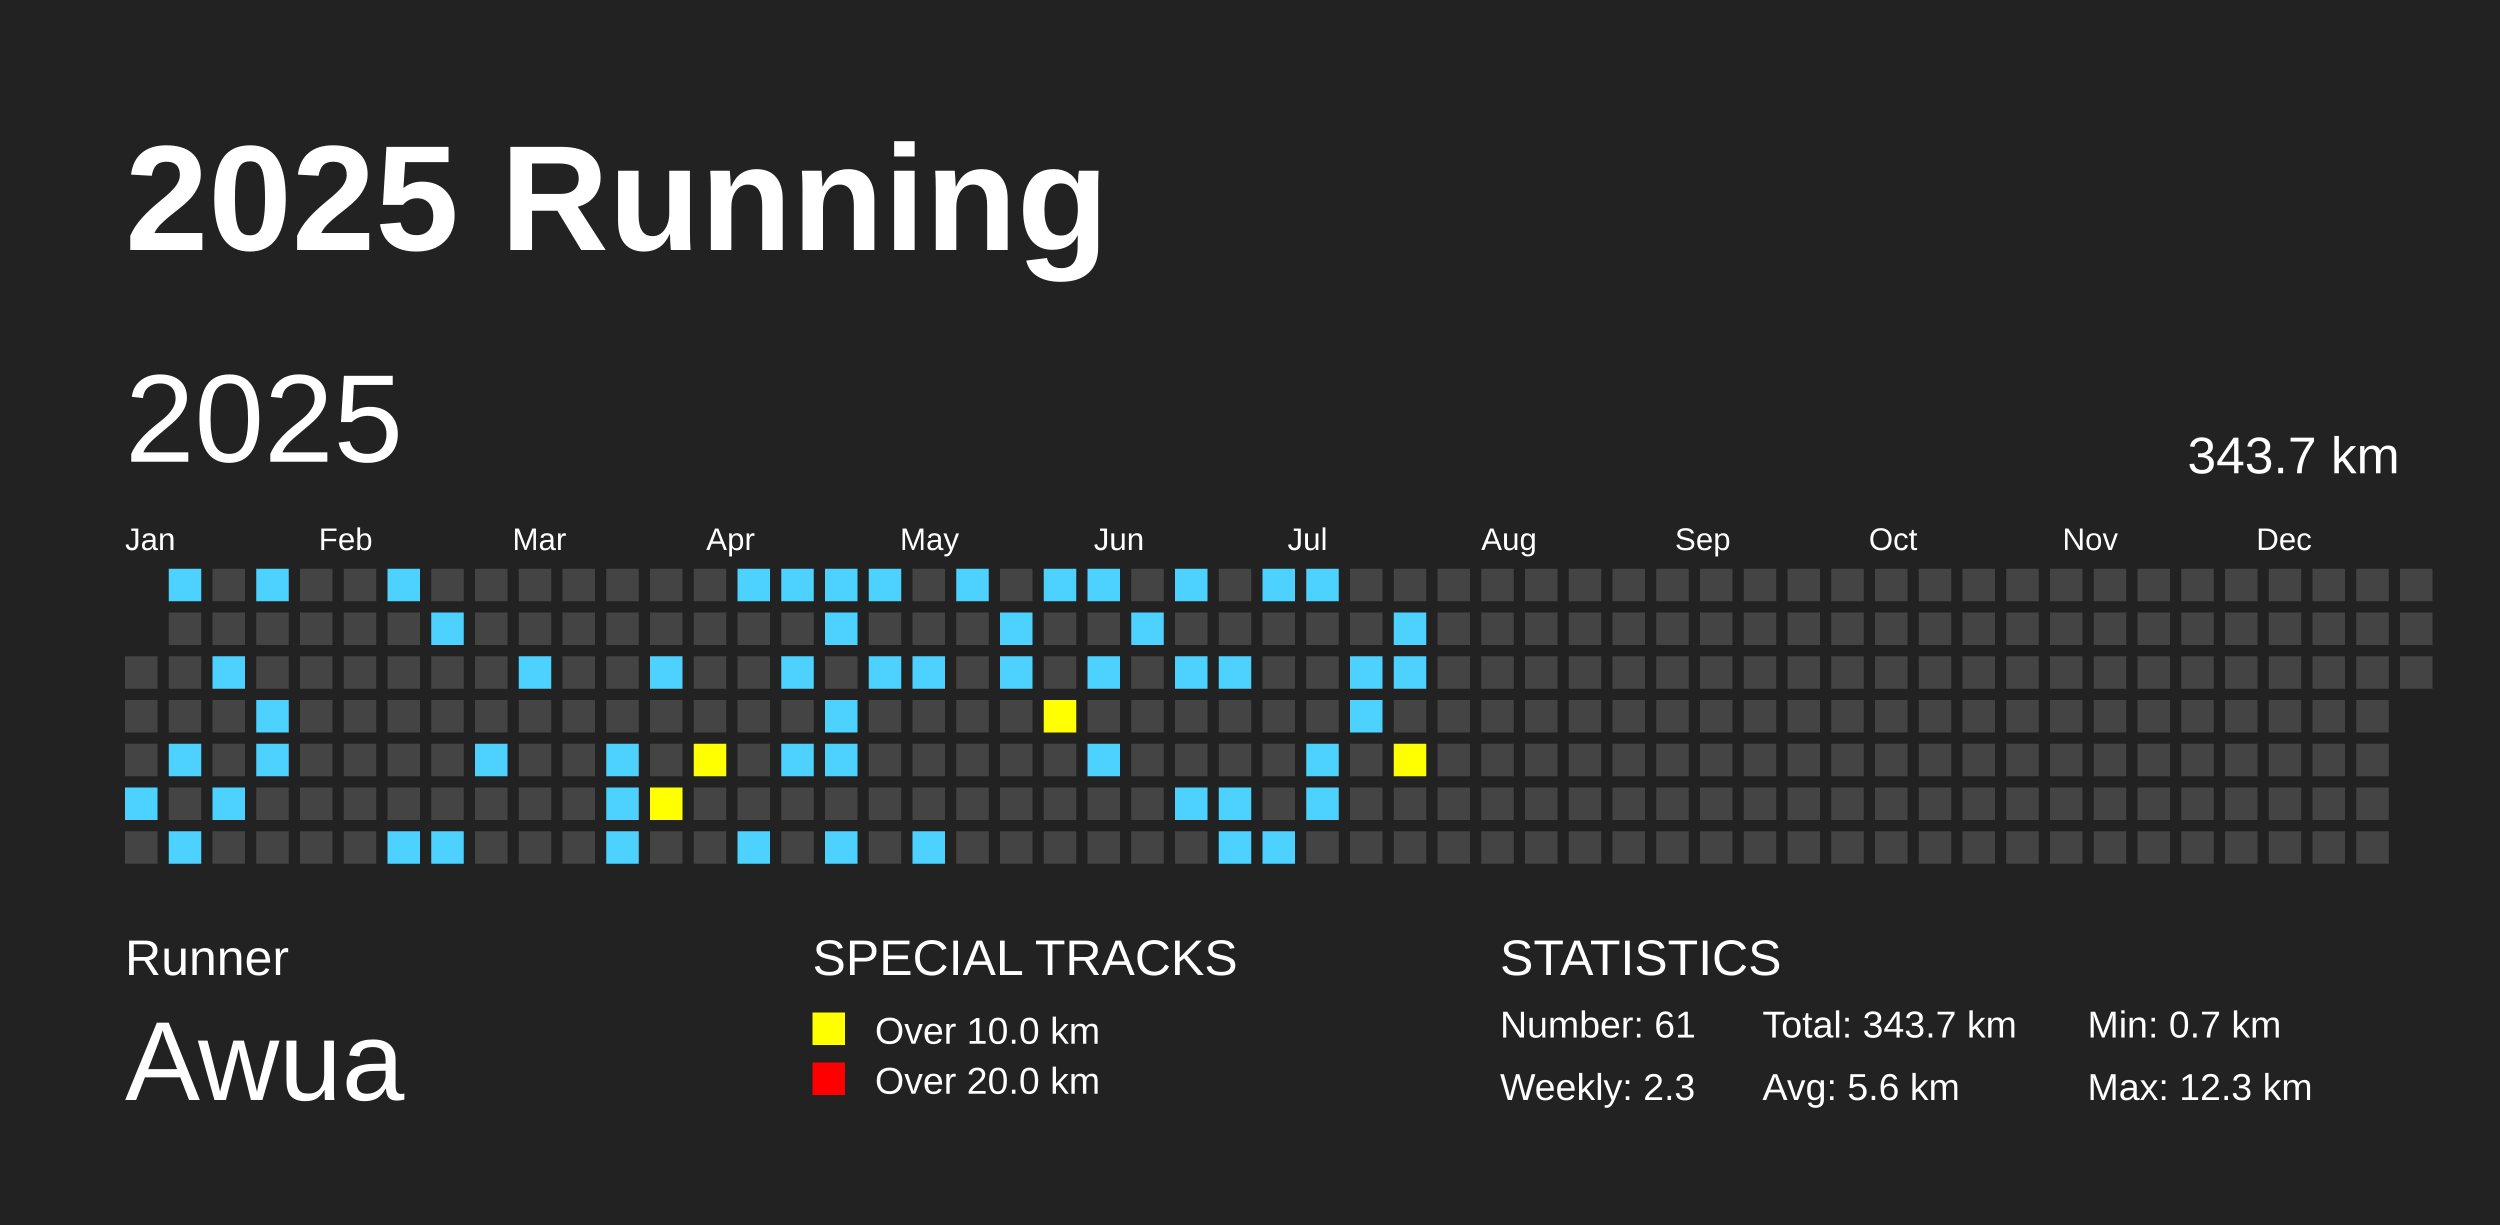
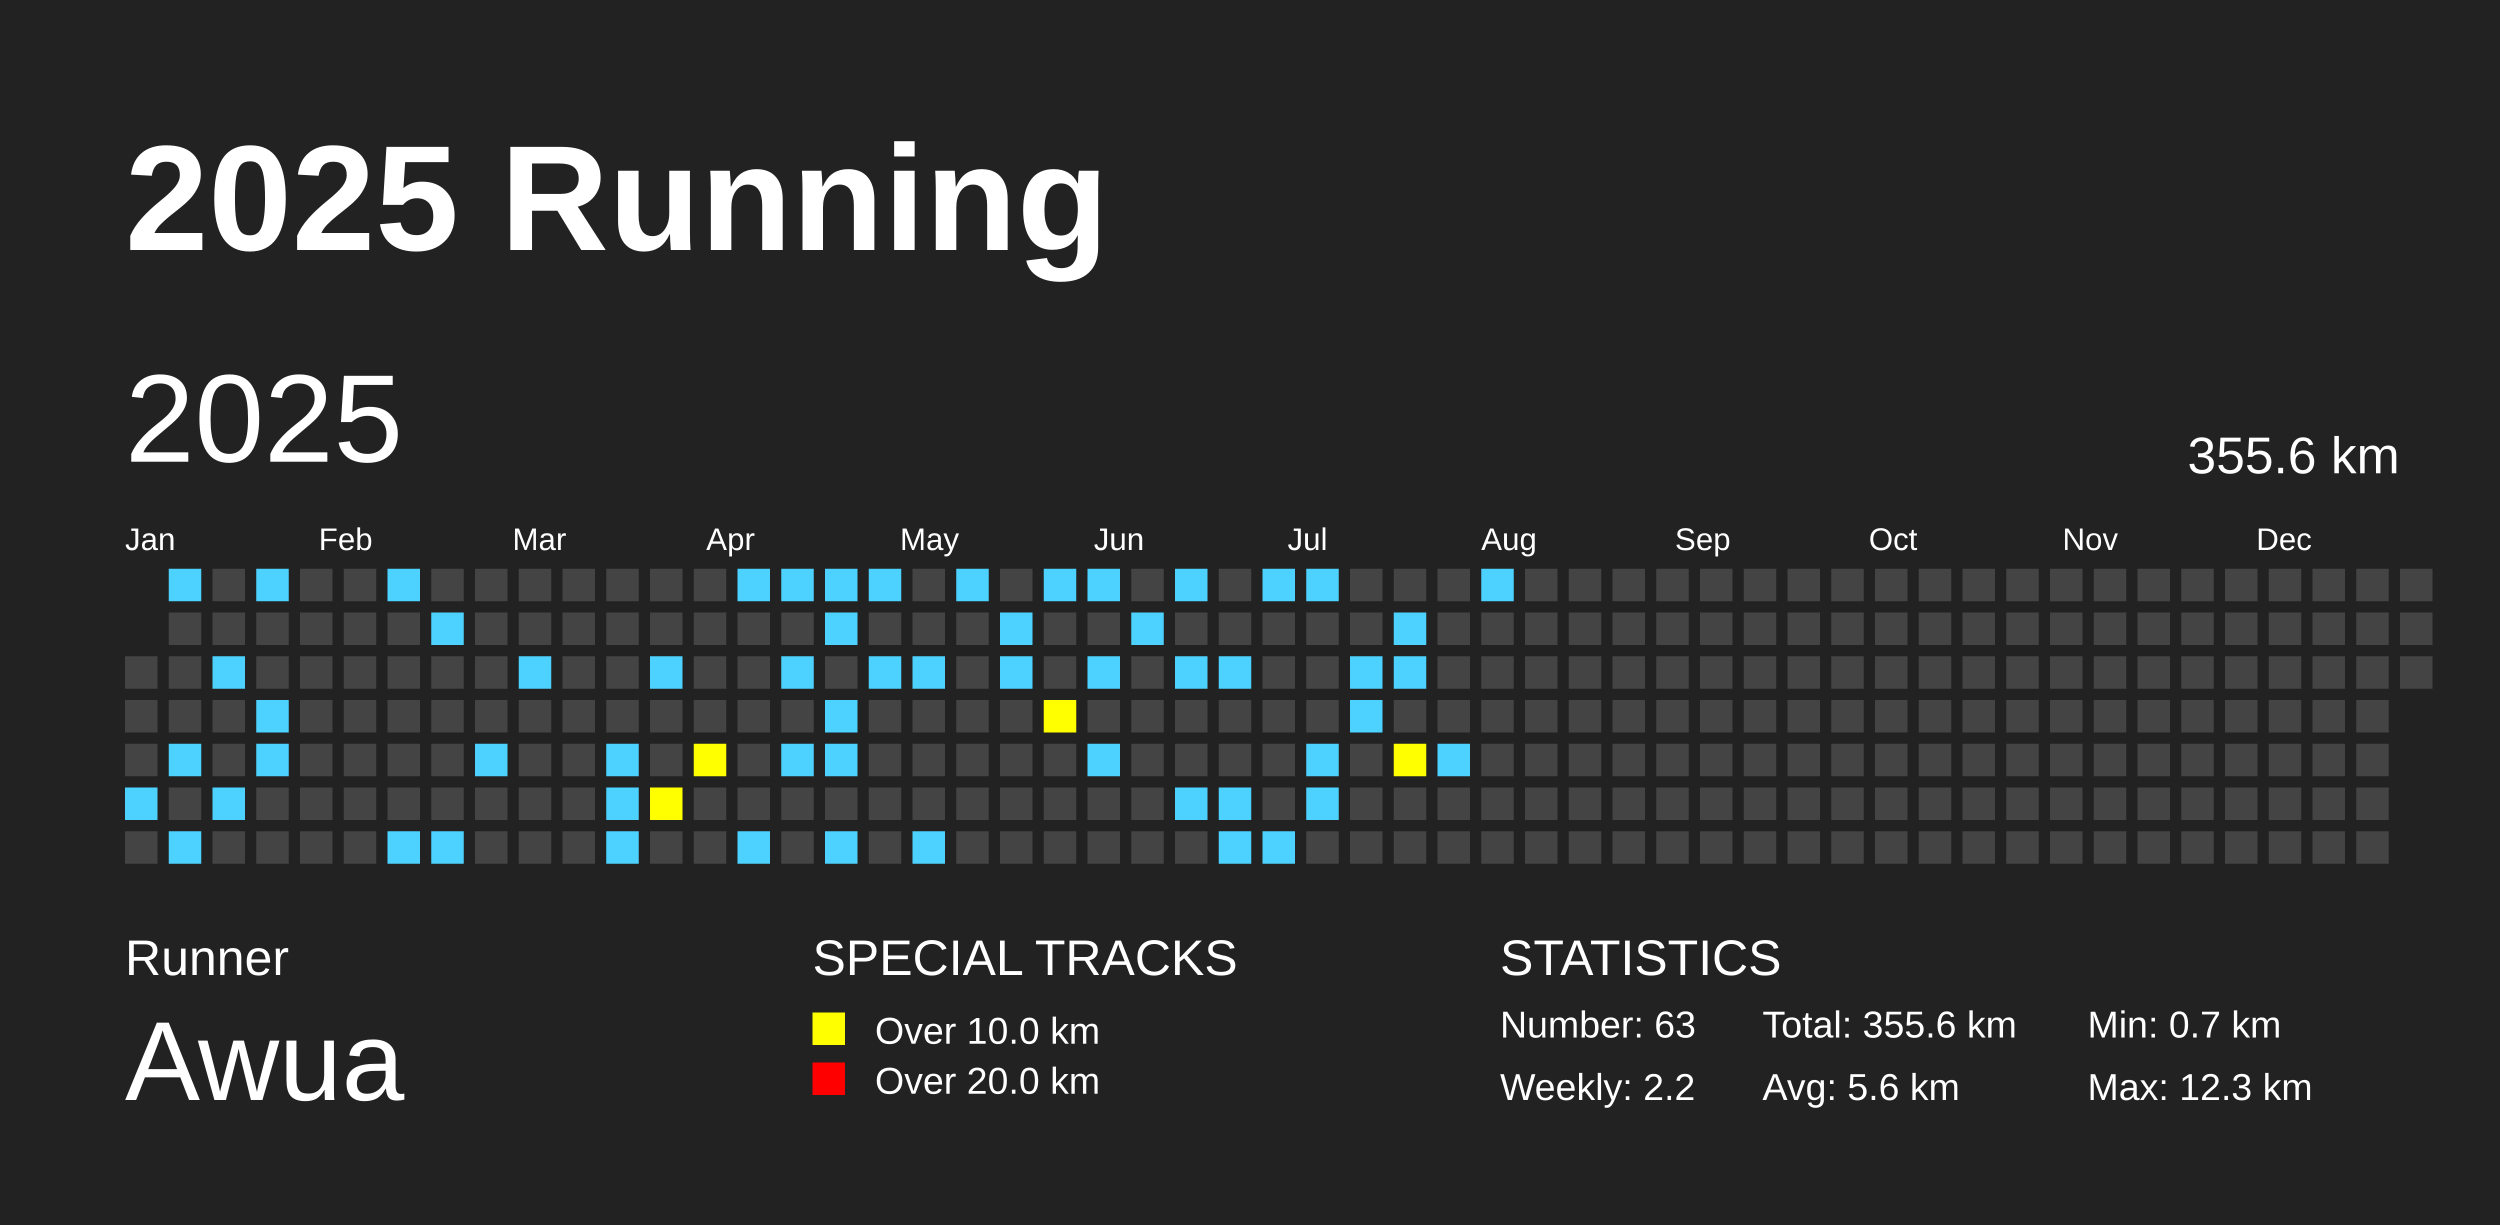
<svg xmlns="http://www.w3.org/2000/svg" baseProfile="full" height="98mm" version="1.1" viewBox="0,0,200,98" width="200mm">
  <defs />
  <rect fill="#222222" height="98" width="200" x="0" y="0" />
  <text fill="#FFFFFF" style="font-size:12px; font-family:Arial; font-weight:bold;" x="10" y="20">2025 Running</text>
  <text fill="#FFFFFF" style="font-size:4px; font-family:Arial" x="10" y="78">Runner</text>
  <text fill="#FFFFFF" style="font-size:9px; font-family:Arial" x="10" y="88">Awua</text>
  <text fill="#FFFFFF" style="font-size:4px; font-family:Arial" x="65" y="78">SPECIAL TRACKS</text>
  <rect fill="yellow" height="2.6" width="2.6" x="65" y="81" />
  <text fill="#FFFFFF" style="font-size:3px; font-family:Arial" x="70" y="83.5">Over 10.0 km</text>
  <rect fill="red" height="2.6" width="2.6" x="65" y="85" />
  <text fill="#FFFFFF" style="font-size:3px; font-family:Arial" x="70" y="87.5">Over 20.0 km</text>
  <text fill="#FFFFFF" style="font-size:4px; font-family:Arial" x="120" y="78">STATISTICS</text>
-   <text fill="#FFFFFF" style="font-size:3px; font-family:Arial" x="120" y="83">Number: 61</text>
-   <text fill="#FFFFFF" style="font-size:3px; font-family:Arial" x="120" y="88">Weekly: 2.3</text>
-   <text fill="#FFFFFF" style="font-size:3px; font-family:Arial" x="141" y="83">Total: 343.7 km</text>
+   <text fill="#FFFFFF" style="font-size:3px; font-family:Arial" x="120" y="83">Number: 63</text>
+   <text fill="#FFFFFF" style="font-size:3px; font-family:Arial" x="120" y="88">Weekly: 2.2</text>
+   <text fill="#FFFFFF" style="font-size:3px; font-family:Arial" x="141" y="83">Total: 355.6 km</text>
  <text fill="#FFFFFF" style="font-size:3px; font-family:Arial" x="141" y="88">Avg: 5.6 km</text>
  <text fill="#FFFFFF" style="font-size:3px; font-family:Arial" x="167" y="83">Min: 0.7 km</text>
  <text fill="#FFFFFF" style="font-size:3px; font-family:Arial" x="167" y="88">Max: 12.3 km</text>
  <text dominant-baseline="hanging" fill="#FFFFFF" style="font-size:10.0px; font-family:Arial;" x="10" y="30">2025</text>
-   <text dominant-baseline="hanging" fill="#FFFFFF" style="font-size:4.125px; font-family:Arial;" x="175" y="35">343.7 km</text>
+   <text dominant-baseline="hanging" fill="#FFFFFF" style="font-size:4.125px; font-family:Arial;" x="175" y="35">355.6 km</text>
  <text fill="#FFFFFF" style="font-size:2.5px; font-family:Arial" x="10.0" y="44">Jan</text>
  <text fill="#FFFFFF" style="font-size:2.5px; font-family:Arial" x="25.5" y="44">Feb</text>
  <text fill="#FFFFFF" style="font-size:2.5px; font-family:Arial" x="41.0" y="44">Mar</text>
  <text fill="#FFFFFF" style="font-size:2.5px; font-family:Arial" x="56.5" y="44">Apr</text>
  <text fill="#FFFFFF" style="font-size:2.5px; font-family:Arial" x="72.0" y="44">May</text>
  <text fill="#FFFFFF" style="font-size:2.5px; font-family:Arial" x="87.5" y="44">Jun</text>
  <text fill="#FFFFFF" style="font-size:2.5px; font-family:Arial" x="103.0" y="44">Jul</text>
  <text fill="#FFFFFF" style="font-size:2.5px; font-family:Arial" x="118.5" y="44">Aug</text>
  <text fill="#FFFFFF" style="font-size:2.5px; font-family:Arial" x="134.0" y="44">Sep</text>
  <text fill="#FFFFFF" style="font-size:2.5px; font-family:Arial" x="149.5" y="44">Oct</text>
  <text fill="#FFFFFF" style="font-size:2.5px; font-family:Arial" x="165.0" y="44">Nov</text>
  <text fill="#FFFFFF" style="font-size:2.5px; font-family:Arial" x="180.5" y="44">Dec</text>
  <rect fill="#444444" height="2.6" width="2.6" x="10.0" y="52.5" />
  <rect fill="#444444" height="2.6" width="2.6" x="10.0" y="56.0" />
  <rect fill="#444444" height="2.6" width="2.6" x="10.0" y="59.5" />
  <rect fill="#4DD2FF" height="2.6" width="2.6" x="10.0" y="63.0" />
  <rect fill="#444444" height="2.6" width="2.6" x="10.0" y="66.5" />
  <rect fill="#4DD2FF" height="2.6" width="2.6" x="13.5" y="45.5" />
  <rect fill="#444444" height="2.6" width="2.6" x="13.5" y="49.0" />
  <rect fill="#444444" height="2.6" width="2.6" x="13.5" y="52.5" />
  <rect fill="#444444" height="2.6" width="2.6" x="13.5" y="56.0" />
  <rect fill="#4DD2FF" height="2.6" width="2.6" x="13.5" y="59.5" />
  <rect fill="#444444" height="2.6" width="2.6" x="13.5" y="63.0" />
  <rect fill="#4DD2FF" height="2.6" width="2.6" x="13.5" y="66.5" />
  <rect fill="#444444" height="2.6" width="2.6" x="17.0" y="45.5" />
  <rect fill="#444444" height="2.6" width="2.6" x="17.0" y="49.0" />
  <rect fill="#4DD2FF" height="2.6" width="2.6" x="17.0" y="52.5" />
  <rect fill="#444444" height="2.6" width="2.6" x="17.0" y="56.0" />
  <rect fill="#444444" height="2.6" width="2.6" x="17.0" y="59.5" />
  <rect fill="#4DD2FF" height="2.6" width="2.6" x="17.0" y="63.0" />
  <rect fill="#444444" height="2.6" width="2.6" x="17.0" y="66.5" />
  <rect fill="#4DD2FF" height="2.6" width="2.6" x="20.5" y="45.5" />
  <rect fill="#444444" height="2.6" width="2.6" x="20.5" y="49.0" />
  <rect fill="#444444" height="2.6" width="2.6" x="20.5" y="52.5" />
  <rect fill="#4DD2FF" height="2.6" width="2.6" x="20.5" y="56.0" />
  <rect fill="#4DD2FF" height="2.6" width="2.6" x="20.5" y="59.5" />
  <rect fill="#444444" height="2.6" width="2.6" x="20.5" y="63.0" />
  <rect fill="#444444" height="2.6" width="2.6" x="20.5" y="66.5" />
  <rect fill="#444444" height="2.6" width="2.6" x="24.0" y="45.5" />
  <rect fill="#444444" height="2.6" width="2.6" x="24.0" y="49.0" />
  <rect fill="#444444" height="2.6" width="2.6" x="24.0" y="52.5" />
  <rect fill="#444444" height="2.6" width="2.6" x="24.0" y="56.0" />
  <rect fill="#444444" height="2.6" width="2.6" x="24.0" y="59.5" />
  <rect fill="#444444" height="2.6" width="2.6" x="24.0" y="63.0" />
  <rect fill="#444444" height="2.6" width="2.6" x="24.0" y="66.5" />
  <rect fill="#444444" height="2.6" width="2.6" x="27.5" y="45.5" />
  <rect fill="#444444" height="2.6" width="2.6" x="27.5" y="49.0" />
  <rect fill="#444444" height="2.6" width="2.6" x="27.5" y="52.5" />
  <rect fill="#444444" height="2.6" width="2.6" x="27.5" y="56.0" />
  <rect fill="#444444" height="2.6" width="2.6" x="27.5" y="59.5" />
  <rect fill="#444444" height="2.6" width="2.6" x="27.5" y="63.0" />
  <rect fill="#444444" height="2.6" width="2.6" x="27.5" y="66.5" />
  <rect fill="#4DD2FF" height="2.6" width="2.6" x="31.0" y="45.5" />
  <rect fill="#444444" height="2.6" width="2.6" x="31.0" y="49.0" />
  <rect fill="#444444" height="2.6" width="2.6" x="31.0" y="52.5" />
  <rect fill="#444444" height="2.6" width="2.6" x="31.0" y="56.0" />
  <rect fill="#444444" height="2.6" width="2.6" x="31.0" y="59.5" />
  <rect fill="#444444" height="2.6" width="2.6" x="31.0" y="63.0" />
  <rect fill="#4DD2FF" height="2.6" width="2.6" x="31.0" y="66.5" />
  <rect fill="#444444" height="2.6" width="2.6" x="34.5" y="45.5" />
  <rect fill="#4DD2FF" height="2.6" width="2.6" x="34.5" y="49.0" />
  <rect fill="#444444" height="2.6" width="2.6" x="34.5" y="52.5" />
  <rect fill="#444444" height="2.6" width="2.6" x="34.5" y="56.0" />
  <rect fill="#444444" height="2.6" width="2.6" x="34.5" y="59.5" />
  <rect fill="#444444" height="2.6" width="2.6" x="34.5" y="63.0" />
  <rect fill="#4DD2FF" height="2.6" width="2.6" x="34.5" y="66.5" />
  <rect fill="#444444" height="2.6" width="2.6" x="38.0" y="45.5" />
  <rect fill="#444444" height="2.6" width="2.6" x="38.0" y="49.0" />
  <rect fill="#444444" height="2.6" width="2.6" x="38.0" y="52.5" />
  <rect fill="#444444" height="2.6" width="2.6" x="38.0" y="56.0" />
  <rect fill="#4DD2FF" height="2.6" width="2.6" x="38.0" y="59.5" />
  <rect fill="#444444" height="2.6" width="2.6" x="38.0" y="63.0" />
  <rect fill="#444444" height="2.6" width="2.6" x="38.0" y="66.5" />
  <rect fill="#444444" height="2.6" width="2.6" x="41.5" y="45.5" />
  <rect fill="#444444" height="2.6" width="2.6" x="41.5" y="49.0" />
  <rect fill="#4DD2FF" height="2.6" width="2.6" x="41.5" y="52.5" />
  <rect fill="#444444" height="2.6" width="2.6" x="41.5" y="56.0" />
  <rect fill="#444444" height="2.6" width="2.6" x="41.5" y="59.5" />
  <rect fill="#444444" height="2.6" width="2.6" x="41.5" y="63.0" />
  <rect fill="#444444" height="2.6" width="2.6" x="41.5" y="66.5" />
  <rect fill="#444444" height="2.6" width="2.6" x="45.0" y="45.5" />
  <rect fill="#444444" height="2.6" width="2.6" x="45.0" y="49.0" />
  <rect fill="#444444" height="2.6" width="2.6" x="45.0" y="52.5" />
  <rect fill="#444444" height="2.6" width="2.6" x="45.0" y="56.0" />
  <rect fill="#444444" height="2.6" width="2.6" x="45.0" y="59.5" />
  <rect fill="#444444" height="2.6" width="2.6" x="45.0" y="63.0" />
  <rect fill="#444444" height="2.6" width="2.6" x="45.0" y="66.5" />
  <rect fill="#444444" height="2.6" width="2.6" x="48.5" y="45.5" />
  <rect fill="#444444" height="2.6" width="2.6" x="48.5" y="49.0" />
  <rect fill="#444444" height="2.6" width="2.6" x="48.5" y="52.5" />
  <rect fill="#444444" height="2.6" width="2.6" x="48.5" y="56.0" />
  <rect fill="#4DD2FF" height="2.6" width="2.6" x="48.5" y="59.5" />
  <rect fill="#4DD2FF" height="2.6" width="2.6" x="48.5" y="63.0" />
  <rect fill="#4DD2FF" height="2.6" width="2.6" x="48.5" y="66.5" />
  <rect fill="#444444" height="2.6" width="2.6" x="52.0" y="45.5" />
  <rect fill="#444444" height="2.6" width="2.6" x="52.0" y="49.0" />
  <rect fill="#4DD2FF" height="2.6" width="2.6" x="52.0" y="52.5" />
  <rect fill="#444444" height="2.6" width="2.6" x="52.0" y="56.0" />
  <rect fill="#444444" height="2.6" width="2.6" x="52.0" y="59.5" />
  <rect fill="yellow" height="2.6" width="2.6" x="52.0" y="63.0" />
  <rect fill="#444444" height="2.6" width="2.6" x="52.0" y="66.5" />
  <rect fill="#444444" height="2.6" width="2.6" x="55.5" y="45.5" />
  <rect fill="#444444" height="2.6" width="2.6" x="55.5" y="49.0" />
  <rect fill="#444444" height="2.6" width="2.6" x="55.5" y="52.5" />
  <rect fill="#444444" height="2.6" width="2.6" x="55.5" y="56.0" />
  <rect fill="yellow" height="2.6" width="2.6" x="55.5" y="59.5" />
  <rect fill="#444444" height="2.6" width="2.6" x="55.5" y="63.0" />
  <rect fill="#444444" height="2.6" width="2.6" x="55.5" y="66.5" />
  <rect fill="#4DD2FF" height="2.6" width="2.6" x="59.0" y="45.5" />
  <rect fill="#444444" height="2.6" width="2.6" x="59.0" y="49.0" />
  <rect fill="#444444" height="2.6" width="2.6" x="59.0" y="52.5" />
  <rect fill="#444444" height="2.6" width="2.6" x="59.0" y="56.0" />
  <rect fill="#444444" height="2.6" width="2.6" x="59.0" y="59.5" />
  <rect fill="#444444" height="2.6" width="2.6" x="59.0" y="63.0" />
  <rect fill="#4DD2FF" height="2.6" width="2.6" x="59.0" y="66.5" />
  <rect fill="#4DD2FF" height="2.6" width="2.6" x="62.5" y="45.5" />
  <rect fill="#444444" height="2.6" width="2.6" x="62.5" y="49.0" />
  <rect fill="#4DD2FF" height="2.6" width="2.6" x="62.5" y="52.5" />
  <rect fill="#444444" height="2.6" width="2.6" x="62.5" y="56.0" />
  <rect fill="#4DD2FF" height="2.6" width="2.6" x="62.5" y="59.5" />
  <rect fill="#444444" height="2.6" width="2.6" x="62.5" y="63.0" />
  <rect fill="#444444" height="2.6" width="2.6" x="62.5" y="66.5" />
  <rect fill="#4DD2FF" height="2.6" width="2.6" x="66.0" y="45.5" />
  <rect fill="#4DD2FF" height="2.6" width="2.6" x="66.0" y="49.0" />
  <rect fill="#444444" height="2.6" width="2.6" x="66.0" y="52.5" />
  <rect fill="#4DD2FF" height="2.6" width="2.6" x="66.0" y="56.0" />
  <rect fill="#4DD2FF" height="2.6" width="2.6" x="66.0" y="59.5" />
  <rect fill="#444444" height="2.6" width="2.6" x="66.0" y="63.0" />
  <rect fill="#4DD2FF" height="2.6" width="2.6" x="66.0" y="66.5" />
  <rect fill="#4DD2FF" height="2.6" width="2.6" x="69.5" y="45.5" />
  <rect fill="#444444" height="2.6" width="2.6" x="69.5" y="49.0" />
  <rect fill="#4DD2FF" height="2.6" width="2.6" x="69.5" y="52.5" />
  <rect fill="#444444" height="2.6" width="2.6" x="69.5" y="56.0" />
  <rect fill="#444444" height="2.6" width="2.6" x="69.5" y="59.5" />
  <rect fill="#444444" height="2.6" width="2.6" x="69.5" y="63.0" />
  <rect fill="#444444" height="2.6" width="2.6" x="69.5" y="66.5" />
  <rect fill="#444444" height="2.6" width="2.6" x="73.0" y="45.5" />
  <rect fill="#444444" height="2.6" width="2.6" x="73.0" y="49.0" />
  <rect fill="#4DD2FF" height="2.6" width="2.6" x="73.0" y="52.5" />
  <rect fill="#444444" height="2.6" width="2.6" x="73.0" y="56.0" />
  <rect fill="#444444" height="2.6" width="2.6" x="73.0" y="59.5" />
  <rect fill="#444444" height="2.6" width="2.6" x="73.0" y="63.0" />
  <rect fill="#4DD2FF" height="2.6" width="2.6" x="73.0" y="66.5" />
  <rect fill="#4DD2FF" height="2.6" width="2.6" x="76.5" y="45.5" />
  <rect fill="#444444" height="2.6" width="2.6" x="76.5" y="49.0" />
  <rect fill="#444444" height="2.6" width="2.6" x="76.5" y="52.5" />
  <rect fill="#444444" height="2.6" width="2.6" x="76.5" y="56.0" />
  <rect fill="#444444" height="2.6" width="2.6" x="76.5" y="59.5" />
  <rect fill="#444444" height="2.6" width="2.6" x="76.5" y="63.0" />
  <rect fill="#444444" height="2.6" width="2.6" x="76.5" y="66.5" />
  <rect fill="#444444" height="2.6" width="2.6" x="80.0" y="45.5" />
  <rect fill="#4DD2FF" height="2.6" width="2.6" x="80.0" y="49.0" />
  <rect fill="#4DD2FF" height="2.6" width="2.6" x="80.0" y="52.5" />
  <rect fill="#444444" height="2.6" width="2.6" x="80.0" y="56.0" />
  <rect fill="#444444" height="2.6" width="2.6" x="80.0" y="59.5" />
  <rect fill="#444444" height="2.6" width="2.6" x="80.0" y="63.0" />
  <rect fill="#444444" height="2.6" width="2.6" x="80.0" y="66.5" />
  <rect fill="#4DD2FF" height="2.6" width="2.6" x="83.5" y="45.5" />
  <rect fill="#444444" height="2.6" width="2.6" x="83.5" y="49.0" />
  <rect fill="#444444" height="2.6" width="2.6" x="83.5" y="52.5" />
  <rect fill="yellow" height="2.6" width="2.6" x="83.5" y="56.0" />
  <rect fill="#444444" height="2.6" width="2.6" x="83.5" y="59.5" />
  <rect fill="#444444" height="2.6" width="2.6" x="83.5" y="63.0" />
  <rect fill="#444444" height="2.6" width="2.6" x="83.5" y="66.5" />
  <rect fill="#4DD2FF" height="2.6" width="2.6" x="87.0" y="45.5" />
  <rect fill="#444444" height="2.6" width="2.6" x="87.0" y="49.0" />
  <rect fill="#4DD2FF" height="2.6" width="2.6" x="87.0" y="52.5" />
  <rect fill="#444444" height="2.6" width="2.6" x="87.0" y="56.0" />
  <rect fill="#4DD2FF" height="2.6" width="2.6" x="87.0" y="59.5" />
  <rect fill="#444444" height="2.6" width="2.6" x="87.0" y="63.0" />
  <rect fill="#444444" height="2.6" width="2.6" x="87.0" y="66.5" />
  <rect fill="#444444" height="2.6" width="2.6" x="90.5" y="45.5" />
  <rect fill="#4DD2FF" height="2.6" width="2.6" x="90.5" y="49.0" />
  <rect fill="#444444" height="2.6" width="2.6" x="90.5" y="52.5" />
  <rect fill="#444444" height="2.6" width="2.6" x="90.5" y="56.0" />
  <rect fill="#444444" height="2.6" width="2.6" x="90.5" y="59.5" />
  <rect fill="#444444" height="2.6" width="2.6" x="90.5" y="63.0" />
  <rect fill="#444444" height="2.6" width="2.6" x="90.5" y="66.5" />
  <rect fill="#4DD2FF" height="2.6" width="2.6" x="94.0" y="45.5" />
  <rect fill="#444444" height="2.6" width="2.6" x="94.0" y="49.0" />
  <rect fill="#4DD2FF" height="2.6" width="2.6" x="94.0" y="52.5" />
  <rect fill="#444444" height="2.6" width="2.6" x="94.0" y="56.0" />
  <rect fill="#444444" height="2.6" width="2.6" x="94.0" y="59.5" />
  <rect fill="#4DD2FF" height="2.6" width="2.6" x="94.0" y="63.0" />
  <rect fill="#444444" height="2.6" width="2.6" x="94.0" y="66.5" />
  <rect fill="#444444" height="2.6" width="2.6" x="97.5" y="45.5" />
  <rect fill="#444444" height="2.6" width="2.6" x="97.5" y="49.0" />
  <rect fill="#4DD2FF" height="2.6" width="2.6" x="97.5" y="52.5" />
  <rect fill="#444444" height="2.6" width="2.6" x="97.5" y="56.0" />
  <rect fill="#444444" height="2.6" width="2.6" x="97.5" y="59.5" />
  <rect fill="#4DD2FF" height="2.6" width="2.6" x="97.5" y="63.0" />
  <rect fill="#4DD2FF" height="2.6" width="2.6" x="97.5" y="66.5" />
  <rect fill="#4DD2FF" height="2.6" width="2.6" x="101.0" y="45.5" />
  <rect fill="#444444" height="2.6" width="2.6" x="101.0" y="49.0" />
  <rect fill="#444444" height="2.6" width="2.6" x="101.0" y="52.5" />
  <rect fill="#444444" height="2.6" width="2.6" x="101.0" y="56.0" />
  <rect fill="#444444" height="2.6" width="2.6" x="101.0" y="59.5" />
  <rect fill="#444444" height="2.6" width="2.6" x="101.0" y="63.0" />
  <rect fill="#4DD2FF" height="2.6" width="2.6" x="101.0" y="66.5" />
  <rect fill="#4DD2FF" height="2.6" width="2.6" x="104.5" y="45.5" />
  <rect fill="#444444" height="2.6" width="2.6" x="104.5" y="49.0" />
  <rect fill="#444444" height="2.6" width="2.6" x="104.5" y="52.5" />
  <rect fill="#444444" height="2.6" width="2.6" x="104.5" y="56.0" />
  <rect fill="#4DD2FF" height="2.6" width="2.6" x="104.5" y="59.5" />
  <rect fill="#4DD2FF" height="2.6" width="2.6" x="104.5" y="63.0" />
  <rect fill="#444444" height="2.6" width="2.6" x="104.5" y="66.5" />
  <rect fill="#444444" height="2.6" width="2.6" x="108.0" y="45.5" />
  <rect fill="#444444" height="2.6" width="2.6" x="108.0" y="49.0" />
  <rect fill="#4DD2FF" height="2.6" width="2.6" x="108.0" y="52.5" />
  <rect fill="#4DD2FF" height="2.6" width="2.6" x="108.0" y="56.0" />
  <rect fill="#444444" height="2.6" width="2.6" x="108.0" y="59.5" />
  <rect fill="#444444" height="2.6" width="2.6" x="108.0" y="63.0" />
  <rect fill="#444444" height="2.6" width="2.6" x="108.0" y="66.5" />
  <rect fill="#444444" height="2.6" width="2.6" x="111.5" y="45.5" />
  <rect fill="#4DD2FF" height="2.6" width="2.6" x="111.5" y="49.0" />
  <rect fill="#4DD2FF" height="2.6" width="2.6" x="111.5" y="52.5" />
  <rect fill="#444444" height="2.6" width="2.6" x="111.5" y="56.0" />
  <rect fill="yellow" height="2.6" width="2.6" x="111.5" y="59.5" />
  <rect fill="#444444" height="2.6" width="2.6" x="111.5" y="63.0" />
  <rect fill="#444444" height="2.6" width="2.6" x="111.5" y="66.5" />
  <rect fill="#444444" height="2.6" width="2.6" x="115.0" y="45.5" />
  <rect fill="#444444" height="2.6" width="2.6" x="115.0" y="49.0" />
  <rect fill="#444444" height="2.6" width="2.6" x="115.0" y="52.5" />
  <rect fill="#444444" height="2.6" width="2.6" x="115.0" y="56.0" />
-   <rect fill="#444444" height="2.6" width="2.6" x="115.0" y="59.5" />
+   <rect fill="#4DD2FF" height="2.6" width="2.6" x="115.0" y="59.5" />
  <rect fill="#444444" height="2.6" width="2.6" x="115.0" y="63.0" />
  <rect fill="#444444" height="2.6" width="2.6" x="115.0" y="66.5" />
-   <rect fill="#444444" height="2.6" width="2.6" x="118.5" y="45.5" />
+   <rect fill="#4DD2FF" height="2.6" width="2.6" x="118.5" y="45.5" />
  <rect fill="#444444" height="2.6" width="2.6" x="118.5" y="49.0" />
  <rect fill="#444444" height="2.6" width="2.6" x="118.5" y="52.5" />
  <rect fill="#444444" height="2.6" width="2.6" x="118.5" y="56.0" />
  <rect fill="#444444" height="2.6" width="2.6" x="118.5" y="59.5" />
  <rect fill="#444444" height="2.6" width="2.6" x="118.5" y="63.0" />
  <rect fill="#444444" height="2.6" width="2.6" x="118.5" y="66.5" />
  <rect fill="#444444" height="2.6" width="2.6" x="122.0" y="45.5" />
  <rect fill="#444444" height="2.6" width="2.6" x="122.0" y="49.0" />
  <rect fill="#444444" height="2.6" width="2.6" x="122.0" y="52.5" />
  <rect fill="#444444" height="2.6" width="2.6" x="122.0" y="56.0" />
  <rect fill="#444444" height="2.6" width="2.6" x="122.0" y="59.5" />
  <rect fill="#444444" height="2.6" width="2.6" x="122.0" y="63.0" />
  <rect fill="#444444" height="2.6" width="2.6" x="122.0" y="66.5" />
  <rect fill="#444444" height="2.6" width="2.6" x="125.5" y="45.5" />
  <rect fill="#444444" height="2.6" width="2.6" x="125.5" y="49.0" />
  <rect fill="#444444" height="2.6" width="2.6" x="125.5" y="52.5" />
  <rect fill="#444444" height="2.6" width="2.6" x="125.5" y="56.0" />
  <rect fill="#444444" height="2.6" width="2.6" x="125.5" y="59.5" />
  <rect fill="#444444" height="2.6" width="2.6" x="125.5" y="63.0" />
  <rect fill="#444444" height="2.6" width="2.6" x="125.5" y="66.5" />
  <rect fill="#444444" height="2.6" width="2.6" x="129.0" y="45.5" />
  <rect fill="#444444" height="2.6" width="2.6" x="129.0" y="49.0" />
  <rect fill="#444444" height="2.6" width="2.6" x="129.0" y="52.5" />
  <rect fill="#444444" height="2.6" width="2.6" x="129.0" y="56.0" />
  <rect fill="#444444" height="2.6" width="2.6" x="129.0" y="59.5" />
  <rect fill="#444444" height="2.6" width="2.6" x="129.0" y="63.0" />
  <rect fill="#444444" height="2.6" width="2.6" x="129.0" y="66.5" />
  <rect fill="#444444" height="2.6" width="2.6" x="132.5" y="45.5" />
  <rect fill="#444444" height="2.6" width="2.6" x="132.5" y="49.0" />
  <rect fill="#444444" height="2.6" width="2.6" x="132.5" y="52.5" />
  <rect fill="#444444" height="2.6" width="2.6" x="132.5" y="56.0" />
  <rect fill="#444444" height="2.6" width="2.6" x="132.5" y="59.5" />
  <rect fill="#444444" height="2.6" width="2.6" x="132.5" y="63.0" />
  <rect fill="#444444" height="2.6" width="2.6" x="132.5" y="66.5" />
  <rect fill="#444444" height="2.6" width="2.6" x="136.0" y="45.5" />
  <rect fill="#444444" height="2.6" width="2.6" x="136.0" y="49.0" />
  <rect fill="#444444" height="2.6" width="2.6" x="136.0" y="52.5" />
  <rect fill="#444444" height="2.6" width="2.6" x="136.0" y="56.0" />
  <rect fill="#444444" height="2.6" width="2.6" x="136.0" y="59.5" />
  <rect fill="#444444" height="2.6" width="2.6" x="136.0" y="63.0" />
  <rect fill="#444444" height="2.6" width="2.6" x="136.0" y="66.5" />
  <rect fill="#444444" height="2.6" width="2.6" x="139.5" y="45.5" />
  <rect fill="#444444" height="2.6" width="2.6" x="139.5" y="49.0" />
  <rect fill="#444444" height="2.6" width="2.6" x="139.5" y="52.5" />
  <rect fill="#444444" height="2.6" width="2.6" x="139.5" y="56.0" />
  <rect fill="#444444" height="2.6" width="2.6" x="139.5" y="59.5" />
  <rect fill="#444444" height="2.6" width="2.6" x="139.5" y="63.0" />
  <rect fill="#444444" height="2.6" width="2.6" x="139.5" y="66.5" />
  <rect fill="#444444" height="2.6" width="2.6" x="143.0" y="45.5" />
  <rect fill="#444444" height="2.6" width="2.6" x="143.0" y="49.0" />
  <rect fill="#444444" height="2.6" width="2.6" x="143.0" y="52.5" />
  <rect fill="#444444" height="2.6" width="2.6" x="143.0" y="56.0" />
  <rect fill="#444444" height="2.6" width="2.6" x="143.0" y="59.5" />
  <rect fill="#444444" height="2.6" width="2.6" x="143.0" y="63.0" />
  <rect fill="#444444" height="2.6" width="2.6" x="143.0" y="66.5" />
  <rect fill="#444444" height="2.6" width="2.6" x="146.5" y="45.5" />
  <rect fill="#444444" height="2.6" width="2.6" x="146.5" y="49.0" />
  <rect fill="#444444" height="2.6" width="2.6" x="146.5" y="52.5" />
  <rect fill="#444444" height="2.6" width="2.6" x="146.5" y="56.0" />
  <rect fill="#444444" height="2.6" width="2.6" x="146.5" y="59.5" />
  <rect fill="#444444" height="2.6" width="2.6" x="146.5" y="63.0" />
  <rect fill="#444444" height="2.6" width="2.6" x="146.5" y="66.5" />
  <rect fill="#444444" height="2.6" width="2.6" x="150.0" y="45.5" />
  <rect fill="#444444" height="2.6" width="2.6" x="150.0" y="49.0" />
  <rect fill="#444444" height="2.6" width="2.6" x="150.0" y="52.5" />
  <rect fill="#444444" height="2.6" width="2.6" x="150.0" y="56.0" />
  <rect fill="#444444" height="2.6" width="2.6" x="150.0" y="59.5" />
  <rect fill="#444444" height="2.6" width="2.6" x="150.0" y="63.0" />
  <rect fill="#444444" height="2.6" width="2.6" x="150.0" y="66.5" />
  <rect fill="#444444" height="2.6" width="2.6" x="153.5" y="45.5" />
  <rect fill="#444444" height="2.6" width="2.6" x="153.5" y="49.0" />
  <rect fill="#444444" height="2.6" width="2.6" x="153.5" y="52.5" />
  <rect fill="#444444" height="2.6" width="2.6" x="153.5" y="56.0" />
  <rect fill="#444444" height="2.6" width="2.6" x="153.5" y="59.5" />
  <rect fill="#444444" height="2.6" width="2.6" x="153.5" y="63.0" />
  <rect fill="#444444" height="2.6" width="2.6" x="153.5" y="66.5" />
  <rect fill="#444444" height="2.6" width="2.6" x="157.0" y="45.5" />
  <rect fill="#444444" height="2.6" width="2.6" x="157.0" y="49.0" />
  <rect fill="#444444" height="2.6" width="2.6" x="157.0" y="52.5" />
  <rect fill="#444444" height="2.6" width="2.6" x="157.0" y="56.0" />
  <rect fill="#444444" height="2.6" width="2.6" x="157.0" y="59.5" />
  <rect fill="#444444" height="2.6" width="2.6" x="157.0" y="63.0" />
  <rect fill="#444444" height="2.6" width="2.6" x="157.0" y="66.5" />
  <rect fill="#444444" height="2.6" width="2.6" x="160.5" y="45.5" />
  <rect fill="#444444" height="2.6" width="2.6" x="160.5" y="49.0" />
  <rect fill="#444444" height="2.6" width="2.6" x="160.5" y="52.5" />
  <rect fill="#444444" height="2.6" width="2.6" x="160.5" y="56.0" />
  <rect fill="#444444" height="2.6" width="2.6" x="160.5" y="59.5" />
  <rect fill="#444444" height="2.6" width="2.6" x="160.5" y="63.0" />
  <rect fill="#444444" height="2.6" width="2.6" x="160.5" y="66.5" />
  <rect fill="#444444" height="2.6" width="2.6" x="164.0" y="45.5" />
  <rect fill="#444444" height="2.6" width="2.6" x="164.0" y="49.0" />
  <rect fill="#444444" height="2.6" width="2.6" x="164.0" y="52.5" />
  <rect fill="#444444" height="2.6" width="2.6" x="164.0" y="56.0" />
  <rect fill="#444444" height="2.6" width="2.6" x="164.0" y="59.5" />
  <rect fill="#444444" height="2.6" width="2.6" x="164.0" y="63.0" />
  <rect fill="#444444" height="2.6" width="2.6" x="164.0" y="66.5" />
  <rect fill="#444444" height="2.6" width="2.6" x="167.5" y="45.5" />
  <rect fill="#444444" height="2.6" width="2.6" x="167.5" y="49.0" />
  <rect fill="#444444" height="2.6" width="2.6" x="167.5" y="52.5" />
  <rect fill="#444444" height="2.6" width="2.6" x="167.5" y="56.0" />
  <rect fill="#444444" height="2.6" width="2.6" x="167.5" y="59.5" />
  <rect fill="#444444" height="2.6" width="2.6" x="167.5" y="63.0" />
  <rect fill="#444444" height="2.6" width="2.6" x="167.5" y="66.5" />
  <rect fill="#444444" height="2.6" width="2.6" x="171.0" y="45.5" />
  <rect fill="#444444" height="2.6" width="2.6" x="171.0" y="49.0" />
  <rect fill="#444444" height="2.6" width="2.6" x="171.0" y="52.5" />
  <rect fill="#444444" height="2.6" width="2.6" x="171.0" y="56.0" />
  <rect fill="#444444" height="2.6" width="2.6" x="171.0" y="59.5" />
  <rect fill="#444444" height="2.6" width="2.6" x="171.0" y="63.0" />
  <rect fill="#444444" height="2.6" width="2.6" x="171.0" y="66.5" />
  <rect fill="#444444" height="2.6" width="2.6" x="174.5" y="45.5" />
  <rect fill="#444444" height="2.6" width="2.6" x="174.5" y="49.0" />
  <rect fill="#444444" height="2.6" width="2.6" x="174.5" y="52.5" />
  <rect fill="#444444" height="2.6" width="2.6" x="174.5" y="56.0" />
  <rect fill="#444444" height="2.6" width="2.6" x="174.5" y="59.5" />
  <rect fill="#444444" height="2.6" width="2.6" x="174.5" y="63.0" />
  <rect fill="#444444" height="2.6" width="2.6" x="174.5" y="66.5" />
  <rect fill="#444444" height="2.6" width="2.6" x="178.0" y="45.5" />
  <rect fill="#444444" height="2.6" width="2.6" x="178.0" y="49.0" />
  <rect fill="#444444" height="2.6" width="2.6" x="178.0" y="52.5" />
  <rect fill="#444444" height="2.6" width="2.6" x="178.0" y="56.0" />
  <rect fill="#444444" height="2.6" width="2.6" x="178.0" y="59.5" />
  <rect fill="#444444" height="2.6" width="2.6" x="178.0" y="63.0" />
  <rect fill="#444444" height="2.6" width="2.6" x="178.0" y="66.5" />
  <rect fill="#444444" height="2.6" width="2.6" x="181.5" y="45.5" />
  <rect fill="#444444" height="2.6" width="2.6" x="181.5" y="49.0" />
  <rect fill="#444444" height="2.6" width="2.6" x="181.5" y="52.5" />
  <rect fill="#444444" height="2.6" width="2.6" x="181.5" y="56.0" />
  <rect fill="#444444" height="2.6" width="2.6" x="181.5" y="59.5" />
  <rect fill="#444444" height="2.6" width="2.6" x="181.5" y="63.0" />
  <rect fill="#444444" height="2.6" width="2.6" x="181.5" y="66.5" />
  <rect fill="#444444" height="2.6" width="2.6" x="185.0" y="45.5" />
  <rect fill="#444444" height="2.6" width="2.6" x="185.0" y="49.0" />
  <rect fill="#444444" height="2.6" width="2.6" x="185.0" y="52.5" />
  <rect fill="#444444" height="2.6" width="2.6" x="185.0" y="56.0" />
  <rect fill="#444444" height="2.6" width="2.6" x="185.0" y="59.5" />
  <rect fill="#444444" height="2.6" width="2.6" x="185.0" y="63.0" />
  <rect fill="#444444" height="2.6" width="2.6" x="185.0" y="66.5" />
  <rect fill="#444444" height="2.6" width="2.6" x="188.5" y="45.5" />
  <rect fill="#444444" height="2.6" width="2.6" x="188.5" y="49.0" />
  <rect fill="#444444" height="2.6" width="2.6" x="188.5" y="52.5" />
  <rect fill="#444444" height="2.6" width="2.6" x="188.5" y="56.0" />
  <rect fill="#444444" height="2.6" width="2.6" x="188.5" y="59.5" />
  <rect fill="#444444" height="2.6" width="2.6" x="188.5" y="63.0" />
  <rect fill="#444444" height="2.6" width="2.6" x="188.5" y="66.5" />
  <rect fill="#444444" height="2.6" width="2.6" x="192.0" y="45.5" />
  <rect fill="#444444" height="2.6" width="2.6" x="192.0" y="49.0" />
  <rect fill="#444444" height="2.6" width="2.6" x="192.0" y="52.5" />
</svg>
